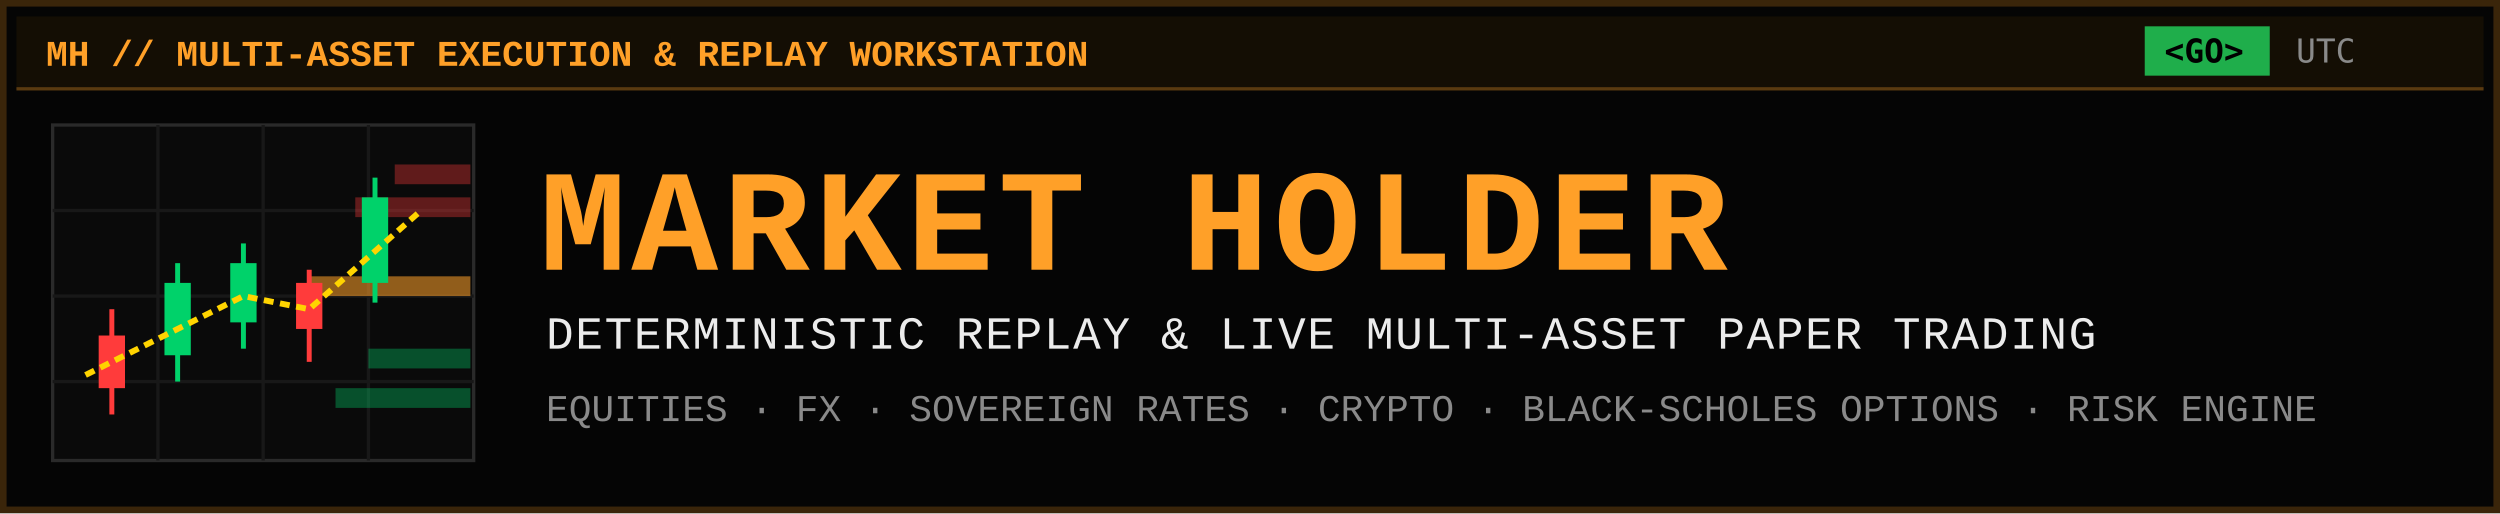
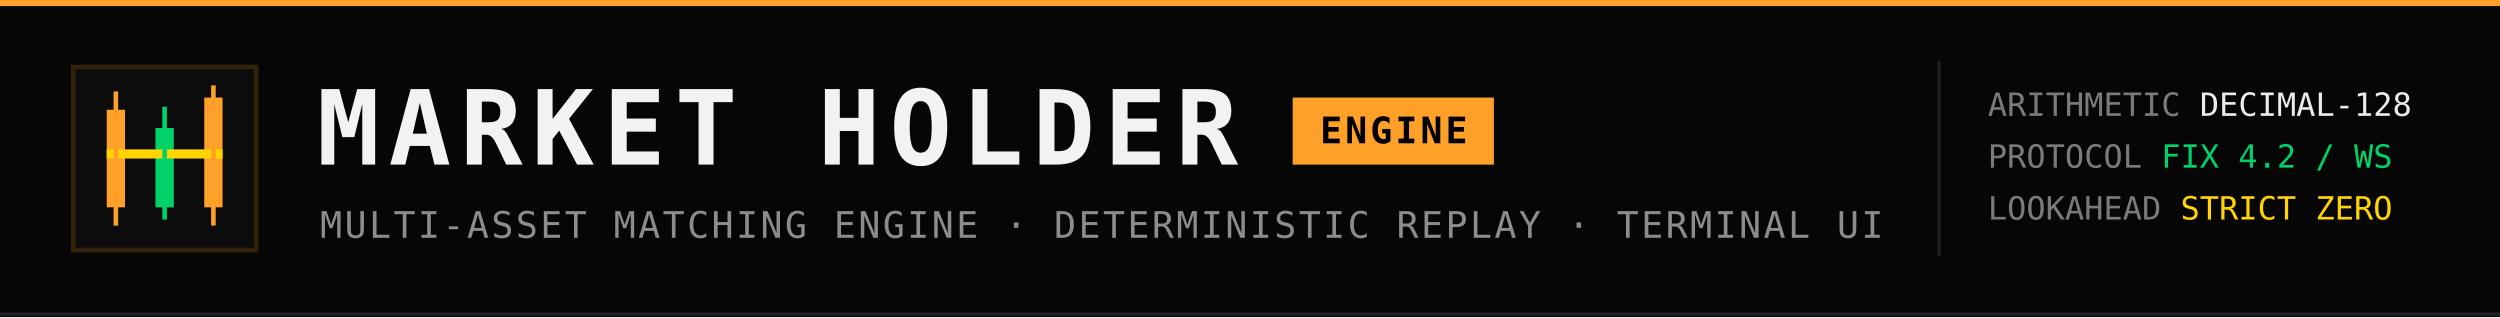
- <svg xmlns="http://www.w3.org/2000/svg" width="760" height="156" viewBox="0 0 760 156" role="img" aria-label="Market Holder Terminal">
-   <rect width="760" height="156" fill="#050505" />
-   <rect x="1" y="1" width="758" height="154" fill="none" stroke="#3a250a" stroke-width="2" />
-   <rect x="5" y="5" width="750" height="22" fill="#140e04" />
-   <line x1="5" y1="27" x2="755" y2="27" stroke="#5a3a10" stroke-width="1" />
-   <text x="14" y="20" font-family="'Cascadia Mono', Consolas, 'Courier New', monospace" font-size="11" font-weight="700" fill="#ffa028">MH // MULTI-ASSET EXECUTION &amp; REPLAY WORKSTATION</text>
-   <rect x="652" y="8" width="38" height="15" fill="#1fae4b" />
-   <text x="658" y="19" font-family="'Cascadia Mono', Consolas, monospace" font-size="10" font-weight="700" fill="#000">&lt;GO&gt;</text>
-   <text x="698" y="19" font-family="'Cascadia Mono', Consolas, monospace" font-size="10" fill="#8a8a8a">UTC</text>
-   <g transform="translate(16 38)">
-     <rect width="128" height="102" fill="#0a0a0a" stroke="#2a2a2a" stroke-width="1" />
-     <line x1="0" y1="26" x2="128" y2="26" stroke="#181818" stroke-width="1" />
-     <line x1="0" y1="52" x2="128" y2="52" stroke="#181818" stroke-width="1" />
-     <line x1="0" y1="78" x2="128" y2="78" stroke="#181818" stroke-width="1" />
-     <line x1="32" y1="0" x2="32" y2="102" stroke="#181818" stroke-width="1" />
-     <line x1="64" y1="0" x2="64" y2="102" stroke="#181818" stroke-width="1" />
-     <line x1="96" y1="0" x2="96" y2="102" stroke="#181818" stroke-width="1" />
-     <rect x="104" y="12" width="23" height="6" fill="#ff3b3b" fill-opacity="0.35" />
-     <rect x="92" y="22" width="35" height="6" fill="#ff3b3b" fill-opacity="0.35" />
-     <rect x="78" y="46" width="49" height="6" fill="#ffa028" fill-opacity="0.55" />
-     <rect x="96" y="68" width="31" height="6" fill="#00d26a" fill-opacity="0.35" />
-     <rect x="86" y="80" width="41" height="6" fill="#00d26a" fill-opacity="0.35" />
-     <g stroke-width="1.5">
-       <line x1="18" y1="56" x2="18" y2="88" stroke="#ff3b3b" />
-       <rect x="14" y="64" width="8" height="16" fill="#ff3b3b" />
-       <line x1="38" y1="42" x2="38" y2="78" stroke="#00d26a" />
-       <rect x="34" y="48" width="8" height="22" fill="#00d26a" />
-       <line x1="58" y1="36" x2="58" y2="68" stroke="#00d26a" />
-       <rect x="54" y="42" width="8" height="18" fill="#00d26a" />
-       <line x1="78" y1="44" x2="78" y2="72" stroke="#ff3b3b" />
-       <rect x="74" y="48" width="8" height="14" fill="#ff3b3b" />
-       <line x1="98" y1="16" x2="98" y2="54" stroke="#00d26a" />
-       <rect x="94" y="22" width="8" height="26" fill="#00d26a" />
-     </g>
-     <polyline points="10,76 38,62 58,52 78,56 112,26" fill="none" stroke="#ffd400" stroke-width="1.8" stroke-dasharray="3,2" />
+ <svg xmlns="http://www.w3.org/2000/svg" width="820" height="104" viewBox="0 0 820 104" role="img" aria-label="Market Holder">
+   <rect width="820" height="104" fill="#060606" />
+   <line x1="0" y1="1" x2="820" y2="1" stroke="#ffa028" stroke-width="2" />
+   <line x1="0" y1="103" x2="820" y2="103" stroke="#222222" stroke-width="1" />
+   <g transform="translate(24, 22)">
+     <rect x="0" y="0" width="60" height="60" fill="#0c0c0c" stroke="#33220a" stroke-width="1.5" />
+     <rect x="11" y="14" width="6" height="32" fill="#ffa028" />
+     <rect x="27" y="20" width="6" height="26" fill="#00d26a" />
+     <rect x="43" y="10" width="6" height="36" fill="#ffa028" />
+     <rect x="11" y="27" width="38" height="3" fill="#ffd400" />
+     <line x1="14" y1="8" x2="14" y2="52" stroke="#ffa028" stroke-width="1.5" />
+     <line x1="30" y1="13" x2="30" y2="50" stroke="#00d26a" stroke-width="1.5" />
+     <line x1="46" y1="6" x2="46" y2="52" stroke="#ffa028" stroke-width="1.5" />
  </g>
-   <text x="164" y="82" font-family="'Cascadia Mono', Consolas, 'Courier New', monospace" font-size="44" font-weight="700" fill="#ffa028" letter-spacing="1.5">MARKET HOLDER</text>
-   <text x="166" y="106" font-family="'Cascadia Mono', Consolas, 'Courier New', monospace" font-size="14" fill="#ececec" letter-spacing="0.5">DETERMINISTIC REPLAY &amp; LIVE MULTI-ASSET PAPER TRADING</text>
-   <text x="166" y="128" font-family="'Cascadia Mono', Consolas, 'Courier New', monospace" font-size="11.5" fill="#8a8a8a">EQUITIES · FX · SOVEREIGN RATES · CRYPTO · BLACK-SCHOLES OPTIONS · RISK ENGINE</text>
+   <text x="104" y="54" font-family="'JetBrains Mono', 'Cascadia Mono', Consolas, 'SFMono-Regular', monospace" font-size="34" font-weight="700" fill="#f2f2f2" letter-spacing="3">MARKET HOLDER</text>
+   <rect x="424" y="32" width="66" height="22" fill="#ffa028" />
+   <text x="433" y="47" font-family="'JetBrains Mono', 'Cascadia Mono', Consolas, monospace" font-size="12" font-weight="700" fill="#000000" letter-spacing="1">ENGINE</text>
+   <text x="105" y="78" font-family="'JetBrains Mono', 'Cascadia Mono', Consolas, monospace" font-size="12" fill="#8c8c8c" letter-spacing="0.8">MULTI-ASSET MATCHING ENGINE · DETERMINISTIC REPLAY · TERMINAL UI</text>
+   <line x1="636" y1="20" x2="636" y2="84" stroke="#1f1f1f" stroke-width="1" />
+   <text x="652" y="38" font-family="'JetBrains Mono', 'Cascadia Mono', Consolas, monospace" font-size="10.5" fill="#7a7a7a">ARITHMETIC   <tspan fill="#ececec">DECIMAL-128</tspan>
+   </text>
+   <text x="652" y="55" font-family="'JetBrains Mono', 'Cascadia Mono', Consolas, monospace" font-size="10.5" fill="#7a7a7a">PROTOCOL     <tspan fill="#00d26a">FIX 4.2 / WS</tspan>
+   </text>
+   <text x="652" y="72" font-family="'JetBrains Mono', 'Cascadia Mono', Consolas, monospace" font-size="10.5" fill="#7a7a7a">LOOKAHEAD    <tspan fill="#ffd400">STRICT ZERO</tspan>
+   </text>
</svg>
